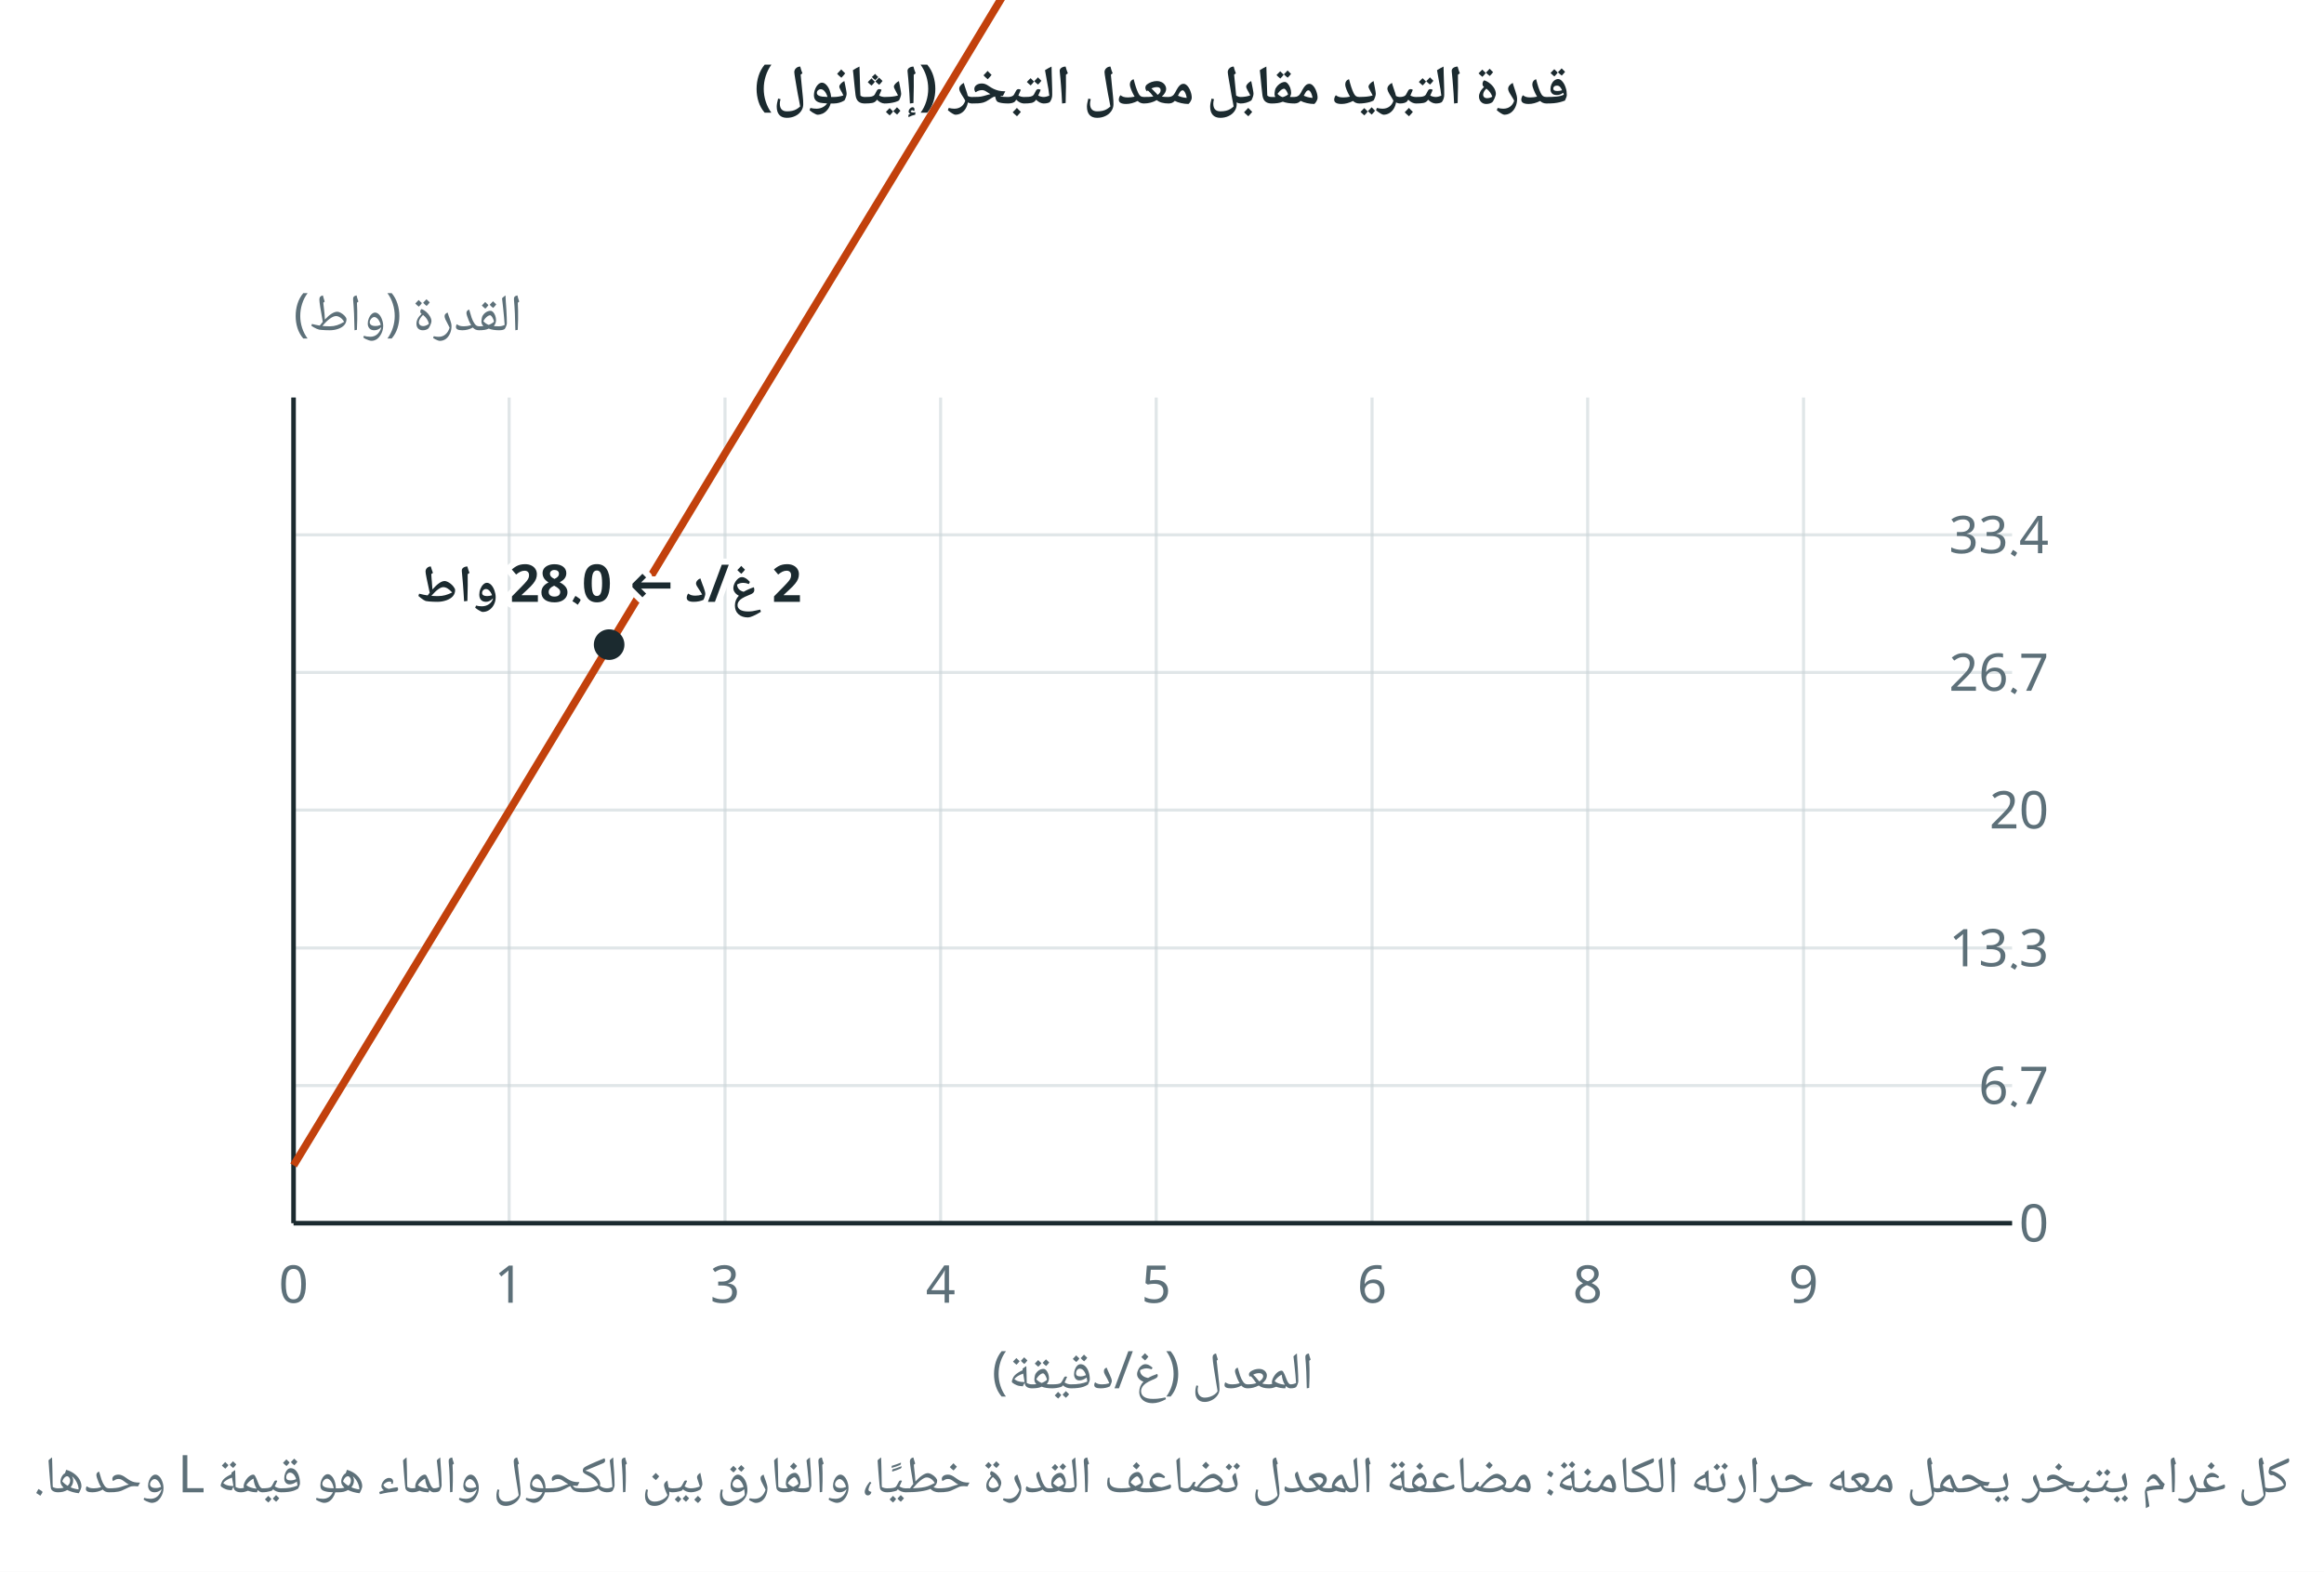
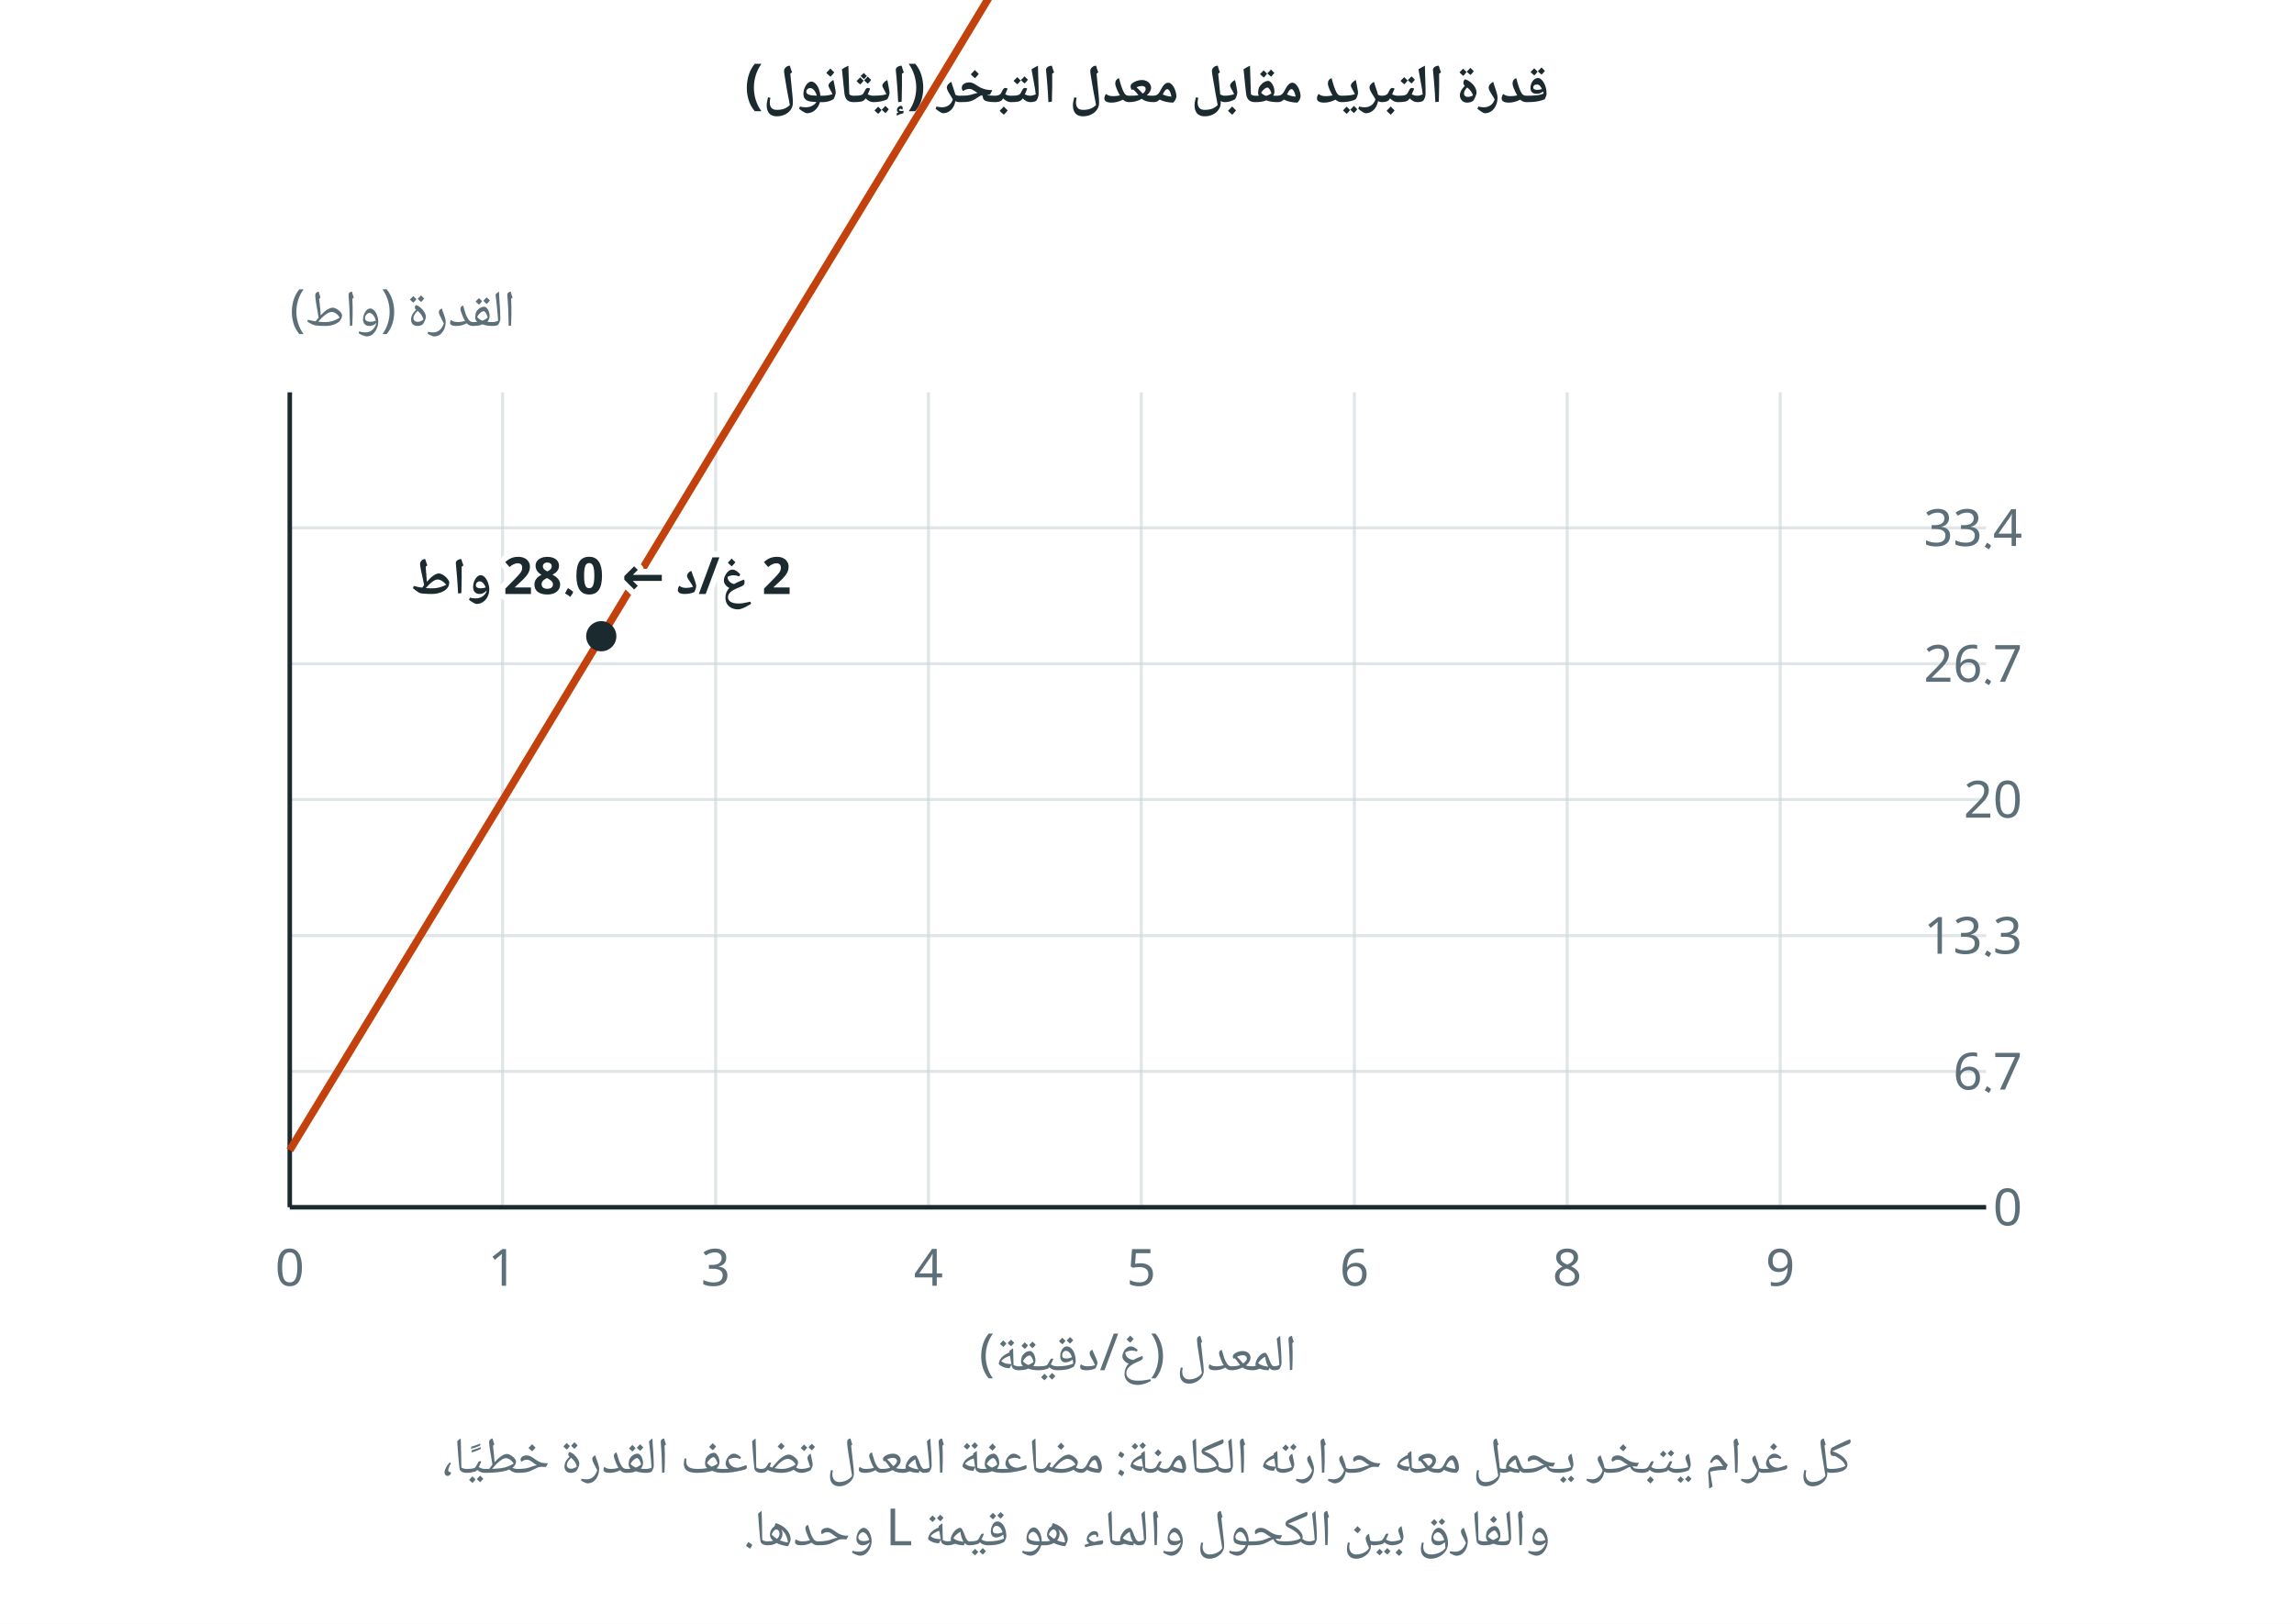
- <svg xmlns="http://www.w3.org/2000/svg" width="760" height="514" viewBox="0 0 760 514" role="img" aria-labelledby="t">
-   <rect width="760" height="514" fill="#ffffff" />
+ <svg xmlns="http://www.w3.org/2000/svg" width="760" height="538" viewBox="0 0 760 538" role="img" aria-labelledby="t">
+   <rect width="760" height="538" fill="#ffffff" />
  <g font-family="'Segoe UI', 'Noto Naskh Arabic', system-ui, sans-serif" direction="rtl">
    <text x="380" y="34" font-size="18" font-weight="700" fill="#1b2a2f" text-anchor="middle">قدرة التبريد مقابل معدل التبخر (إيثانول)</text>
    <line x1="96" y1="130" x2="96" y2="400" stroke="#cbd5d9" stroke-width="1" stroke-opacity="0.6" />
    <text x="96" y="426" font-size="17" font-weight="400" fill="#5d7079" text-anchor="middle">0</text>
    <line x1="166.5" y1="130" x2="166.5" y2="400" stroke="#cbd5d9" stroke-width="1" stroke-opacity="0.6" />
    <text x="166.5" y="426" font-size="17" font-weight="400" fill="#5d7079" text-anchor="middle">1</text>
    <line x1="237.1" y1="130" x2="237.1" y2="400" stroke="#cbd5d9" stroke-width="1" stroke-opacity="0.6" />
    <text x="237.1" y="426" font-size="17" font-weight="400" fill="#5d7079" text-anchor="middle">3</text>
    <line x1="307.6" y1="130" x2="307.6" y2="400" stroke="#cbd5d9" stroke-width="1" stroke-opacity="0.6" />
    <text x="307.6" y="426" font-size="17" font-weight="400" fill="#5d7079" text-anchor="middle">4</text>
    <line x1="378.1" y1="130" x2="378.1" y2="400" stroke="#cbd5d9" stroke-width="1" stroke-opacity="0.6" />
    <text x="378.1" y="426" font-size="17" font-weight="400" fill="#5d7079" text-anchor="middle">5</text>
    <line x1="448.7" y1="130" x2="448.7" y2="400" stroke="#cbd5d9" stroke-width="1" stroke-opacity="0.6" />
    <text x="448.7" y="426" font-size="17" font-weight="400" fill="#5d7079" text-anchor="middle">6</text>
    <line x1="519.2" y1="130" x2="519.2" y2="400" stroke="#cbd5d9" stroke-width="1" stroke-opacity="0.6" />
    <text x="519.2" y="426" font-size="17" font-weight="400" fill="#5d7079" text-anchor="middle">8</text>
    <line x1="589.8" y1="130" x2="589.8" y2="400" stroke="#cbd5d9" stroke-width="1" stroke-opacity="0.6" />
    <text x="589.8" y="426" font-size="17" font-weight="400" fill="#5d7079" text-anchor="middle">9</text>
    <line x1="96" y1="400" x2="658" y2="400" stroke="#cbd5d9" stroke-width="1" stroke-opacity="0.6" />
    <text x="670" y="406" font-size="17" font-weight="400" fill="#5d7079" text-anchor="start">0</text>
    <line x1="96" y1="355" x2="658" y2="355" stroke="#cbd5d9" stroke-width="1" stroke-opacity="0.6" />
    <text x="670" y="361" font-size="17" font-weight="400" fill="#5d7079" text-anchor="start">6.7</text>
    <line x1="96" y1="310" x2="658" y2="310" stroke="#cbd5d9" stroke-width="1" stroke-opacity="0.6" />
    <text x="670" y="316" font-size="17" font-weight="400" fill="#5d7079" text-anchor="start">13.3</text>
    <line x1="96" y1="264.9" x2="658" y2="264.9" stroke="#cbd5d9" stroke-width="1" stroke-opacity="0.6" />
    <text x="670" y="270.9" font-size="17" font-weight="400" fill="#5d7079" text-anchor="start">20</text>
    <line x1="96" y1="219.9" x2="658" y2="219.9" stroke="#cbd5d9" stroke-width="1" stroke-opacity="0.6" />
    <text x="670" y="225.9" font-size="17" font-weight="400" fill="#5d7079" text-anchor="start">26.7</text>
    <line x1="96" y1="174.9" x2="658" y2="174.9" stroke="#cbd5d9" stroke-width="1" stroke-opacity="0.6" />
    <text x="670" y="180.9" font-size="17" font-weight="400" fill="#5d7079" text-anchor="start">33.4</text>
    <line x1="96" y1="130" x2="96" y2="400" stroke="#1b2a2f" stroke-width="1.5" />
    <line x1="96" y1="400" x2="658" y2="400" stroke="#1b2a2f" stroke-width="1.5" />
    <path d="M96,381.1 L166.5,265.2 L236.5,149.3 L307,33.4 L377,-82.6 L447.5,-198.5 L517.5,-314.4 L588,-430.2 L658,-546.1" fill="none" stroke="#c2410c" stroke-width="2.5" stroke-linejoin="round" />
    <circle cx="199.2" cy="210.8" r="5" fill="#1b2a2f" />
    <text x="199.2" y="196.8" font-size="17" font-weight="700" fill="#1b2a2f" text-anchor="middle" stroke="#ffffff" stroke-width="4" stroke-linejoin="round" paint-order="stroke">2 غ/د ← 28.0 واط</text>
    <text x="377" y="454" font-size="17" font-weight="400" fill="#5d7079" text-anchor="middle">المعدل (غ/دقيقة)</text>
    <text x="96" y="108" font-size="17" font-weight="400" fill="#5d7079" text-anchor="start" direction="ltr">القدرة (واط)</text>
-     <text x="380" y="488" font-size="17" font-weight="400" fill="#5d7079" text-anchor="middle">كل غرام يتبخر يحمل معه حرارته الكامنة: مضاعفة المعدل تضاعف القدرة خطيًا، والفارق بين الكحول والماء هو قيمة L وحدها.</text>
+     <text x="380" y="488" font-size="17" font-weight="400" fill="#5d7079" text-anchor="middle">كل غرام يتبخر يحمل معه حرارته الكامنة: مضاعفة المعدل تضاعف القدرة خطيًا،</text>
+     <text x="380" y="512" font-size="17" font-weight="400" fill="#5d7079" text-anchor="middle">والفارق بين الكحول والماء هو قيمة L وحدها.</text>
  </g>
</svg>
